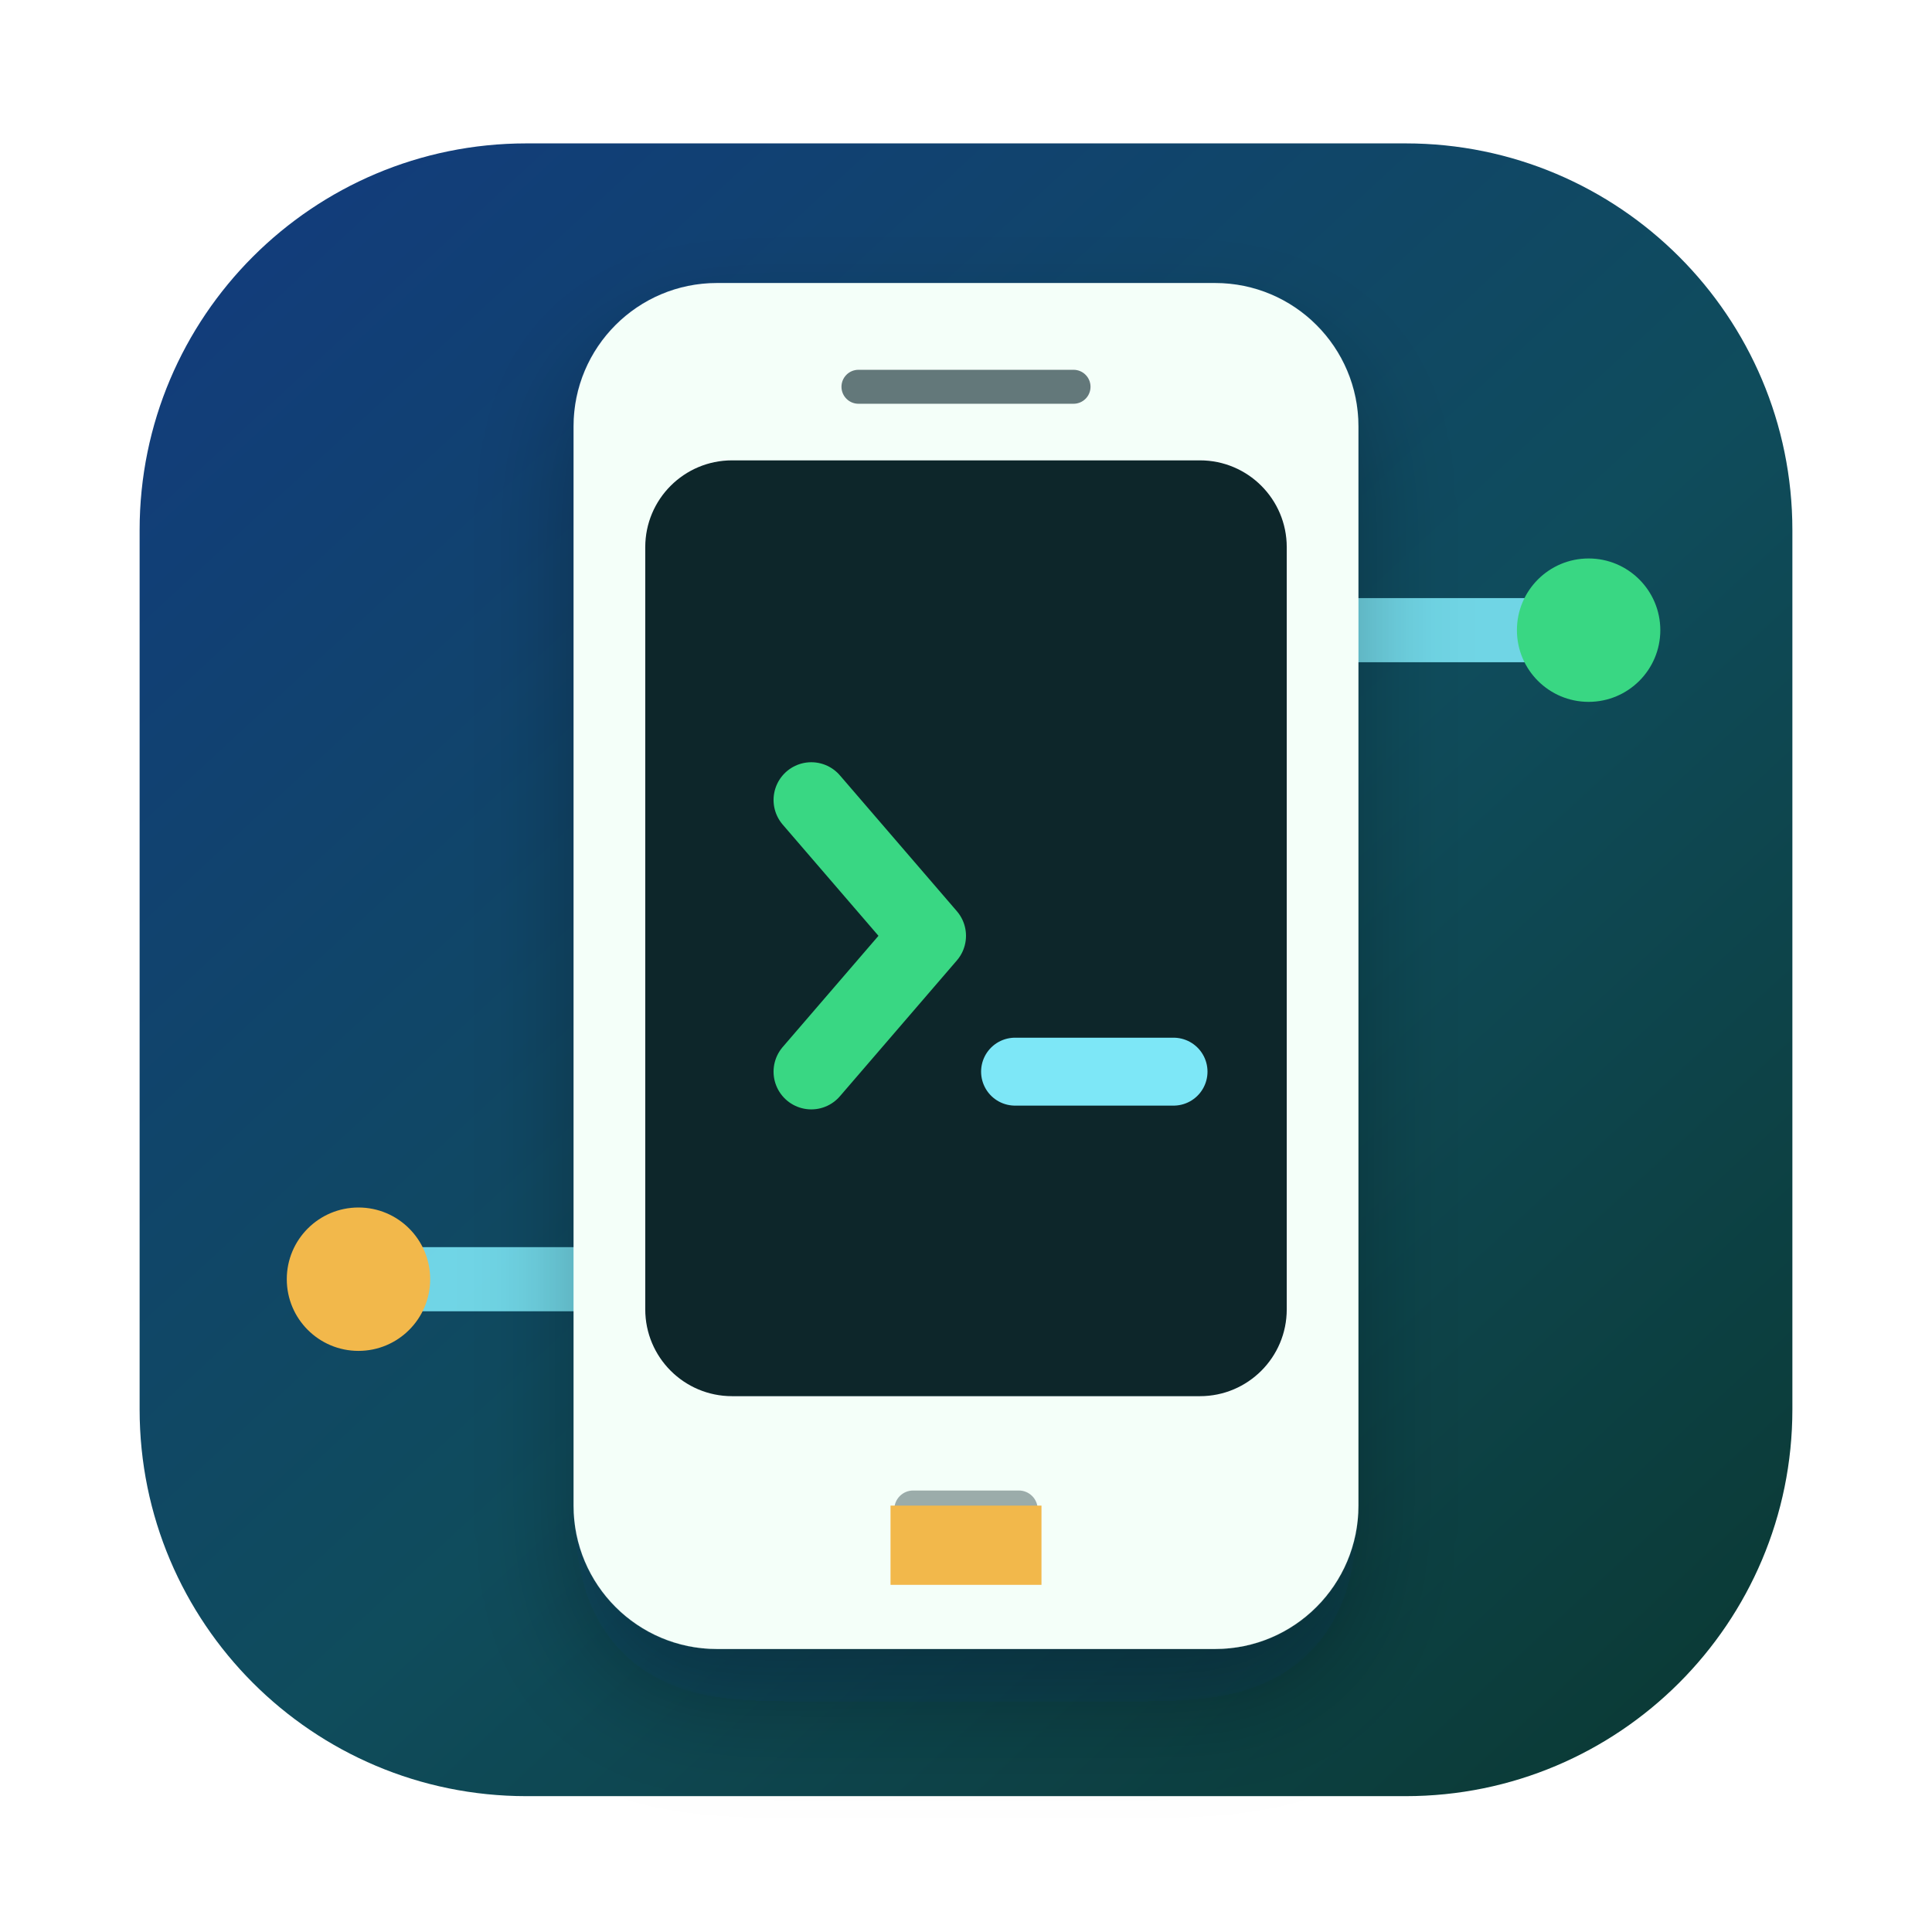
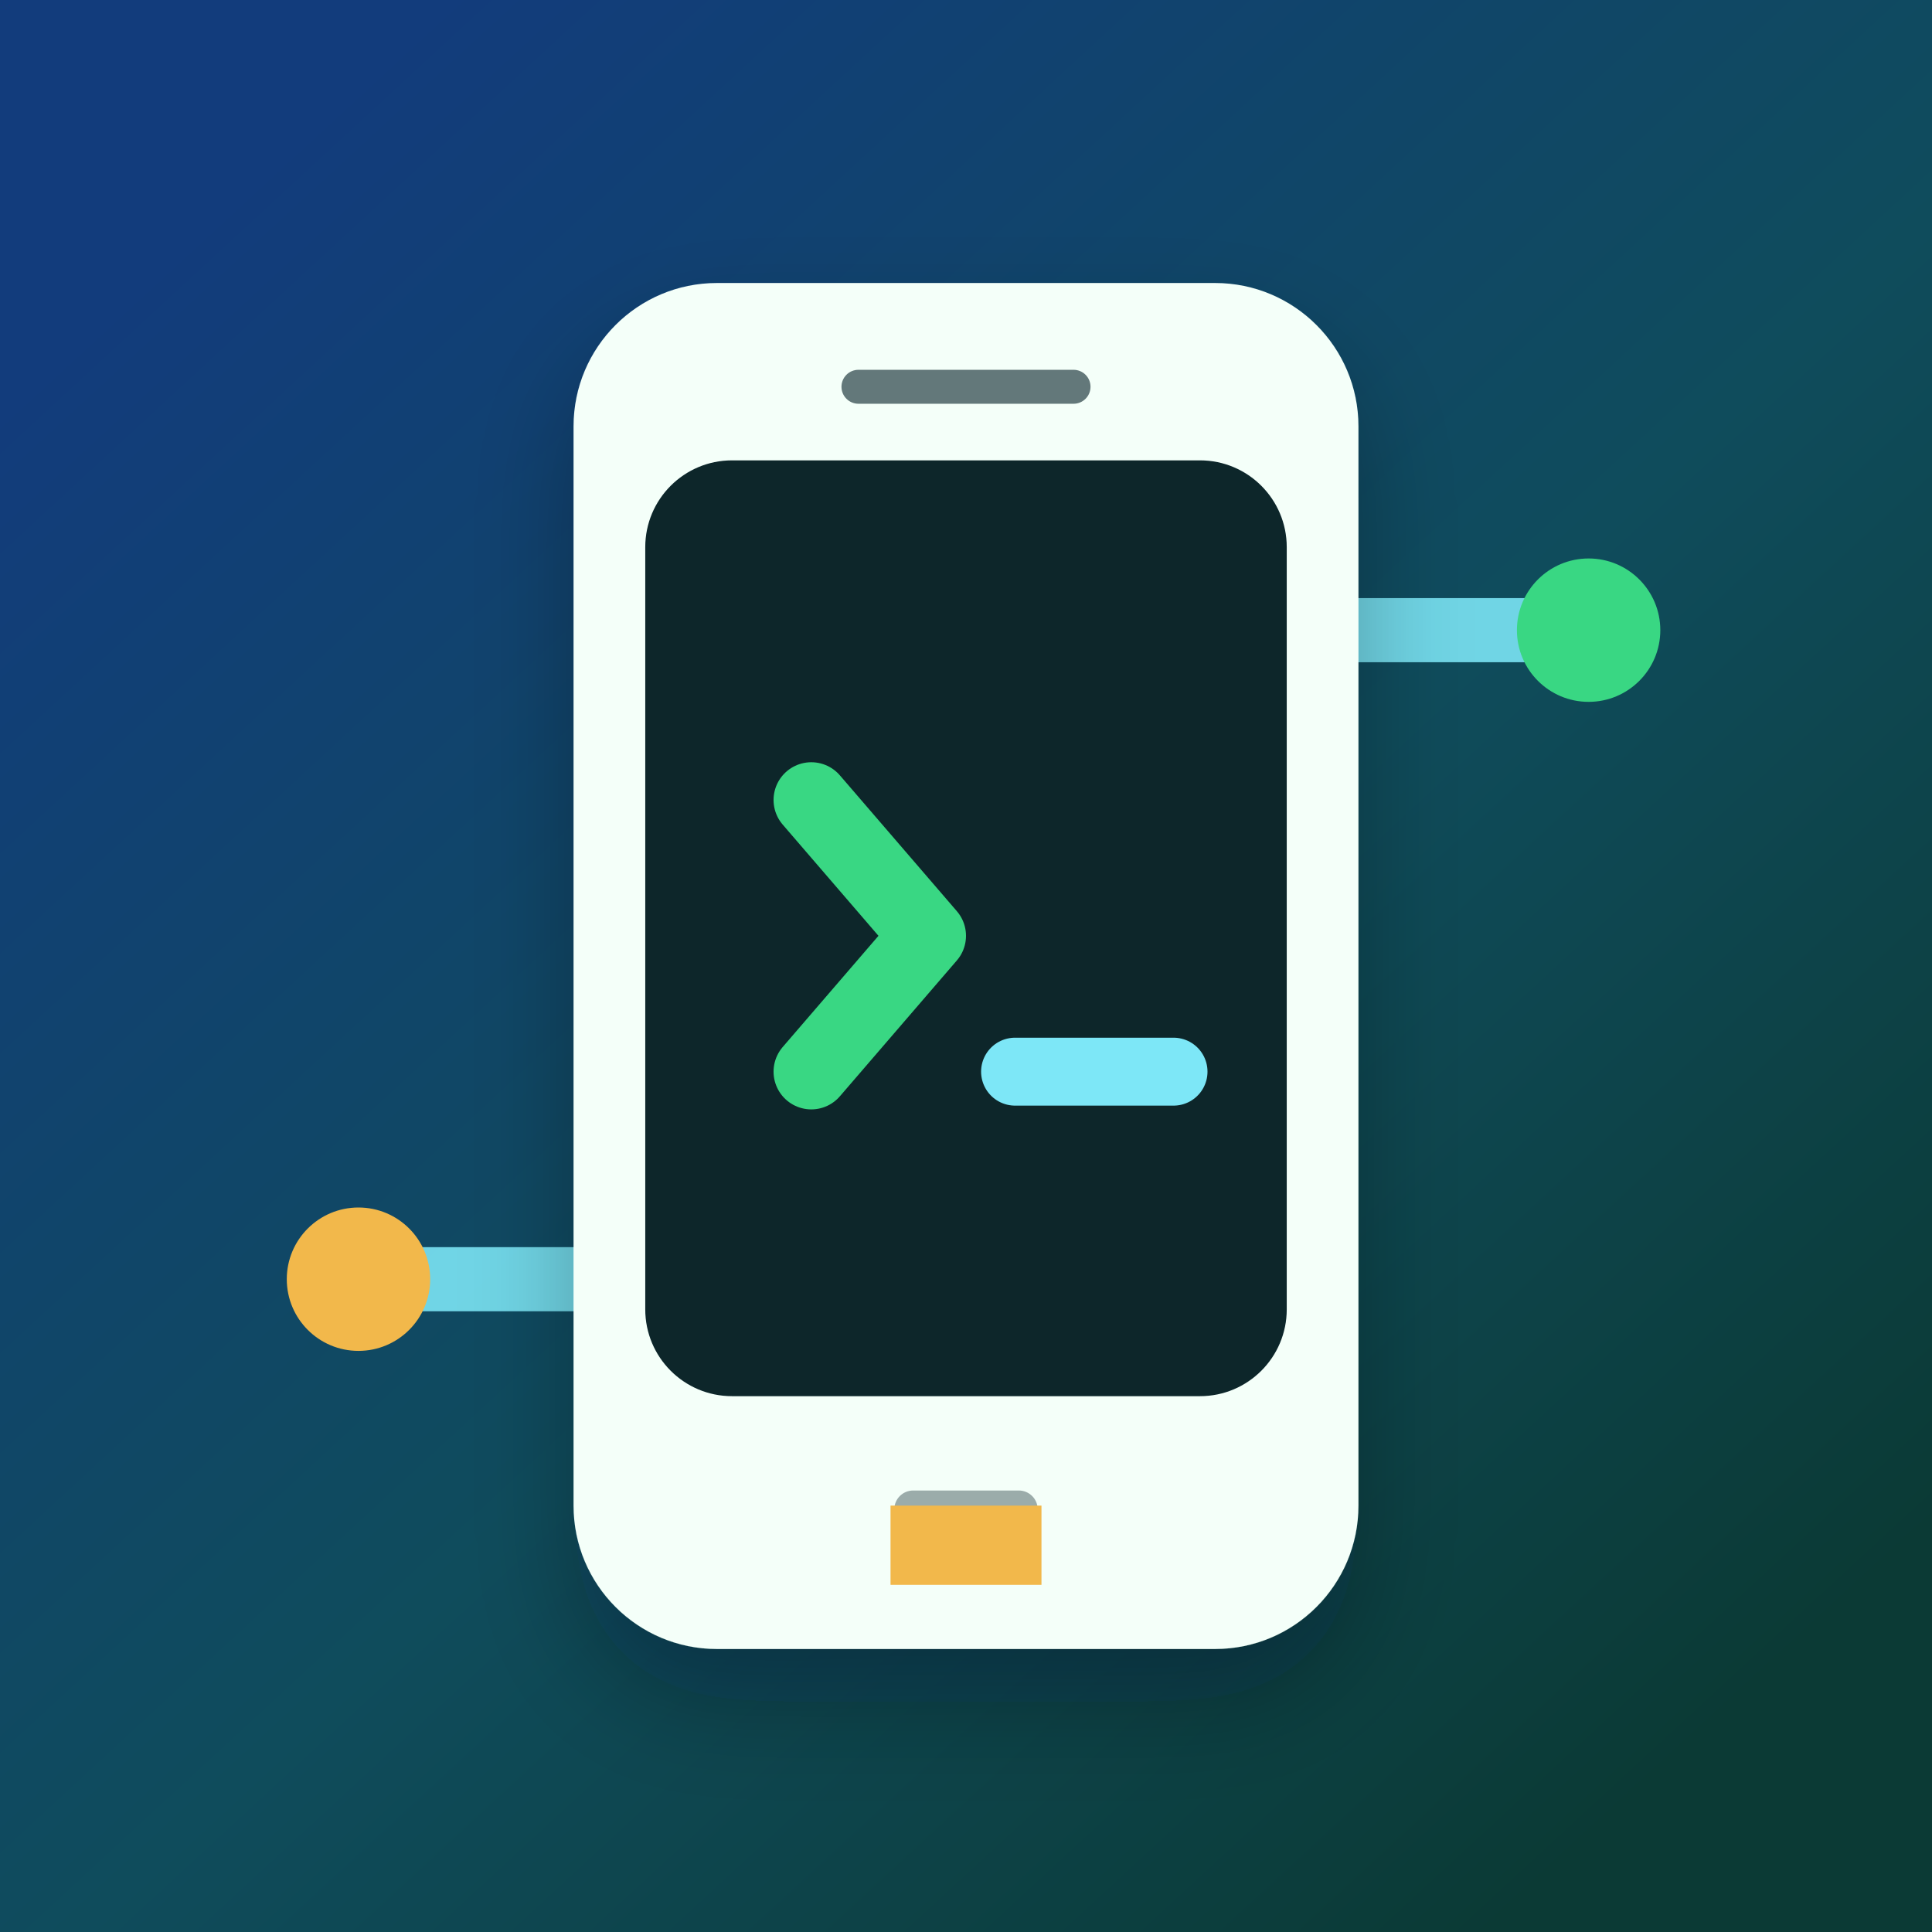
<svg xmlns="http://www.w3.org/2000/svg" viewBox="0 0 1024 1024">
  <defs>
    <linearGradient id="bg" x1="128" y1="96" x2="896" y2="928" gradientUnits="userSpaceOnUse">
      <stop offset="0" stop-color="#123C7C" />
      <stop offset="0.55" stop-color="#0F4C5C" />
      <stop offset="1" stop-color="#0B3A35" />
    </linearGradient>
    <filter id="softShadow" x="-20%" y="-20%" width="140%" height="140%">
      <feDropShadow dx="0" dy="28" stdDeviation="28" flood-color="#001018" flood-opacity="0.28" />
    </filter>
  </defs>
-   <rect x="74" y="76" width="876" height="876" rx="205" fill="url(#bg)" />
+   <rect x="0" y="0" width="1024" height="1024" fill="url(#bg)" />
  <path d="M190 678H326M698 334H842" stroke="#7DE7F7" stroke-width="34" stroke-linecap="round" opacity="0.88" />
  <circle cx="190" cy="678" r="38" fill="#F2B84B" />
  <circle cx="842" cy="334" r="38" fill="#39D783" />
  <g filter="url(#softShadow)">
    <rect x="304" y="150" width="416" height="724" rx="76" fill="#F4FFF9" />
    <rect x="342" y="244" width="340" height="496" rx="46" fill="#0B252B" />
    <rect x="446" y="196" width="132" height="18" rx="9" fill="#0B252B" opacity="0.62" />
    <rect x="474" y="790" width="76" height="20" rx="10" fill="#0B252B" opacity="0.38" />
  </g>
  <path d="M430 424L492 496L430 568" fill="none" stroke="#39D783" stroke-width="40" stroke-linecap="round" stroke-linejoin="round" />
  <path d="M538 568H622" stroke="#7DE7F7" stroke-width="36" stroke-linecap="round" />
  <path d="M472 798H552V840H472V798Z" fill="#F2B84B" />
</svg>
